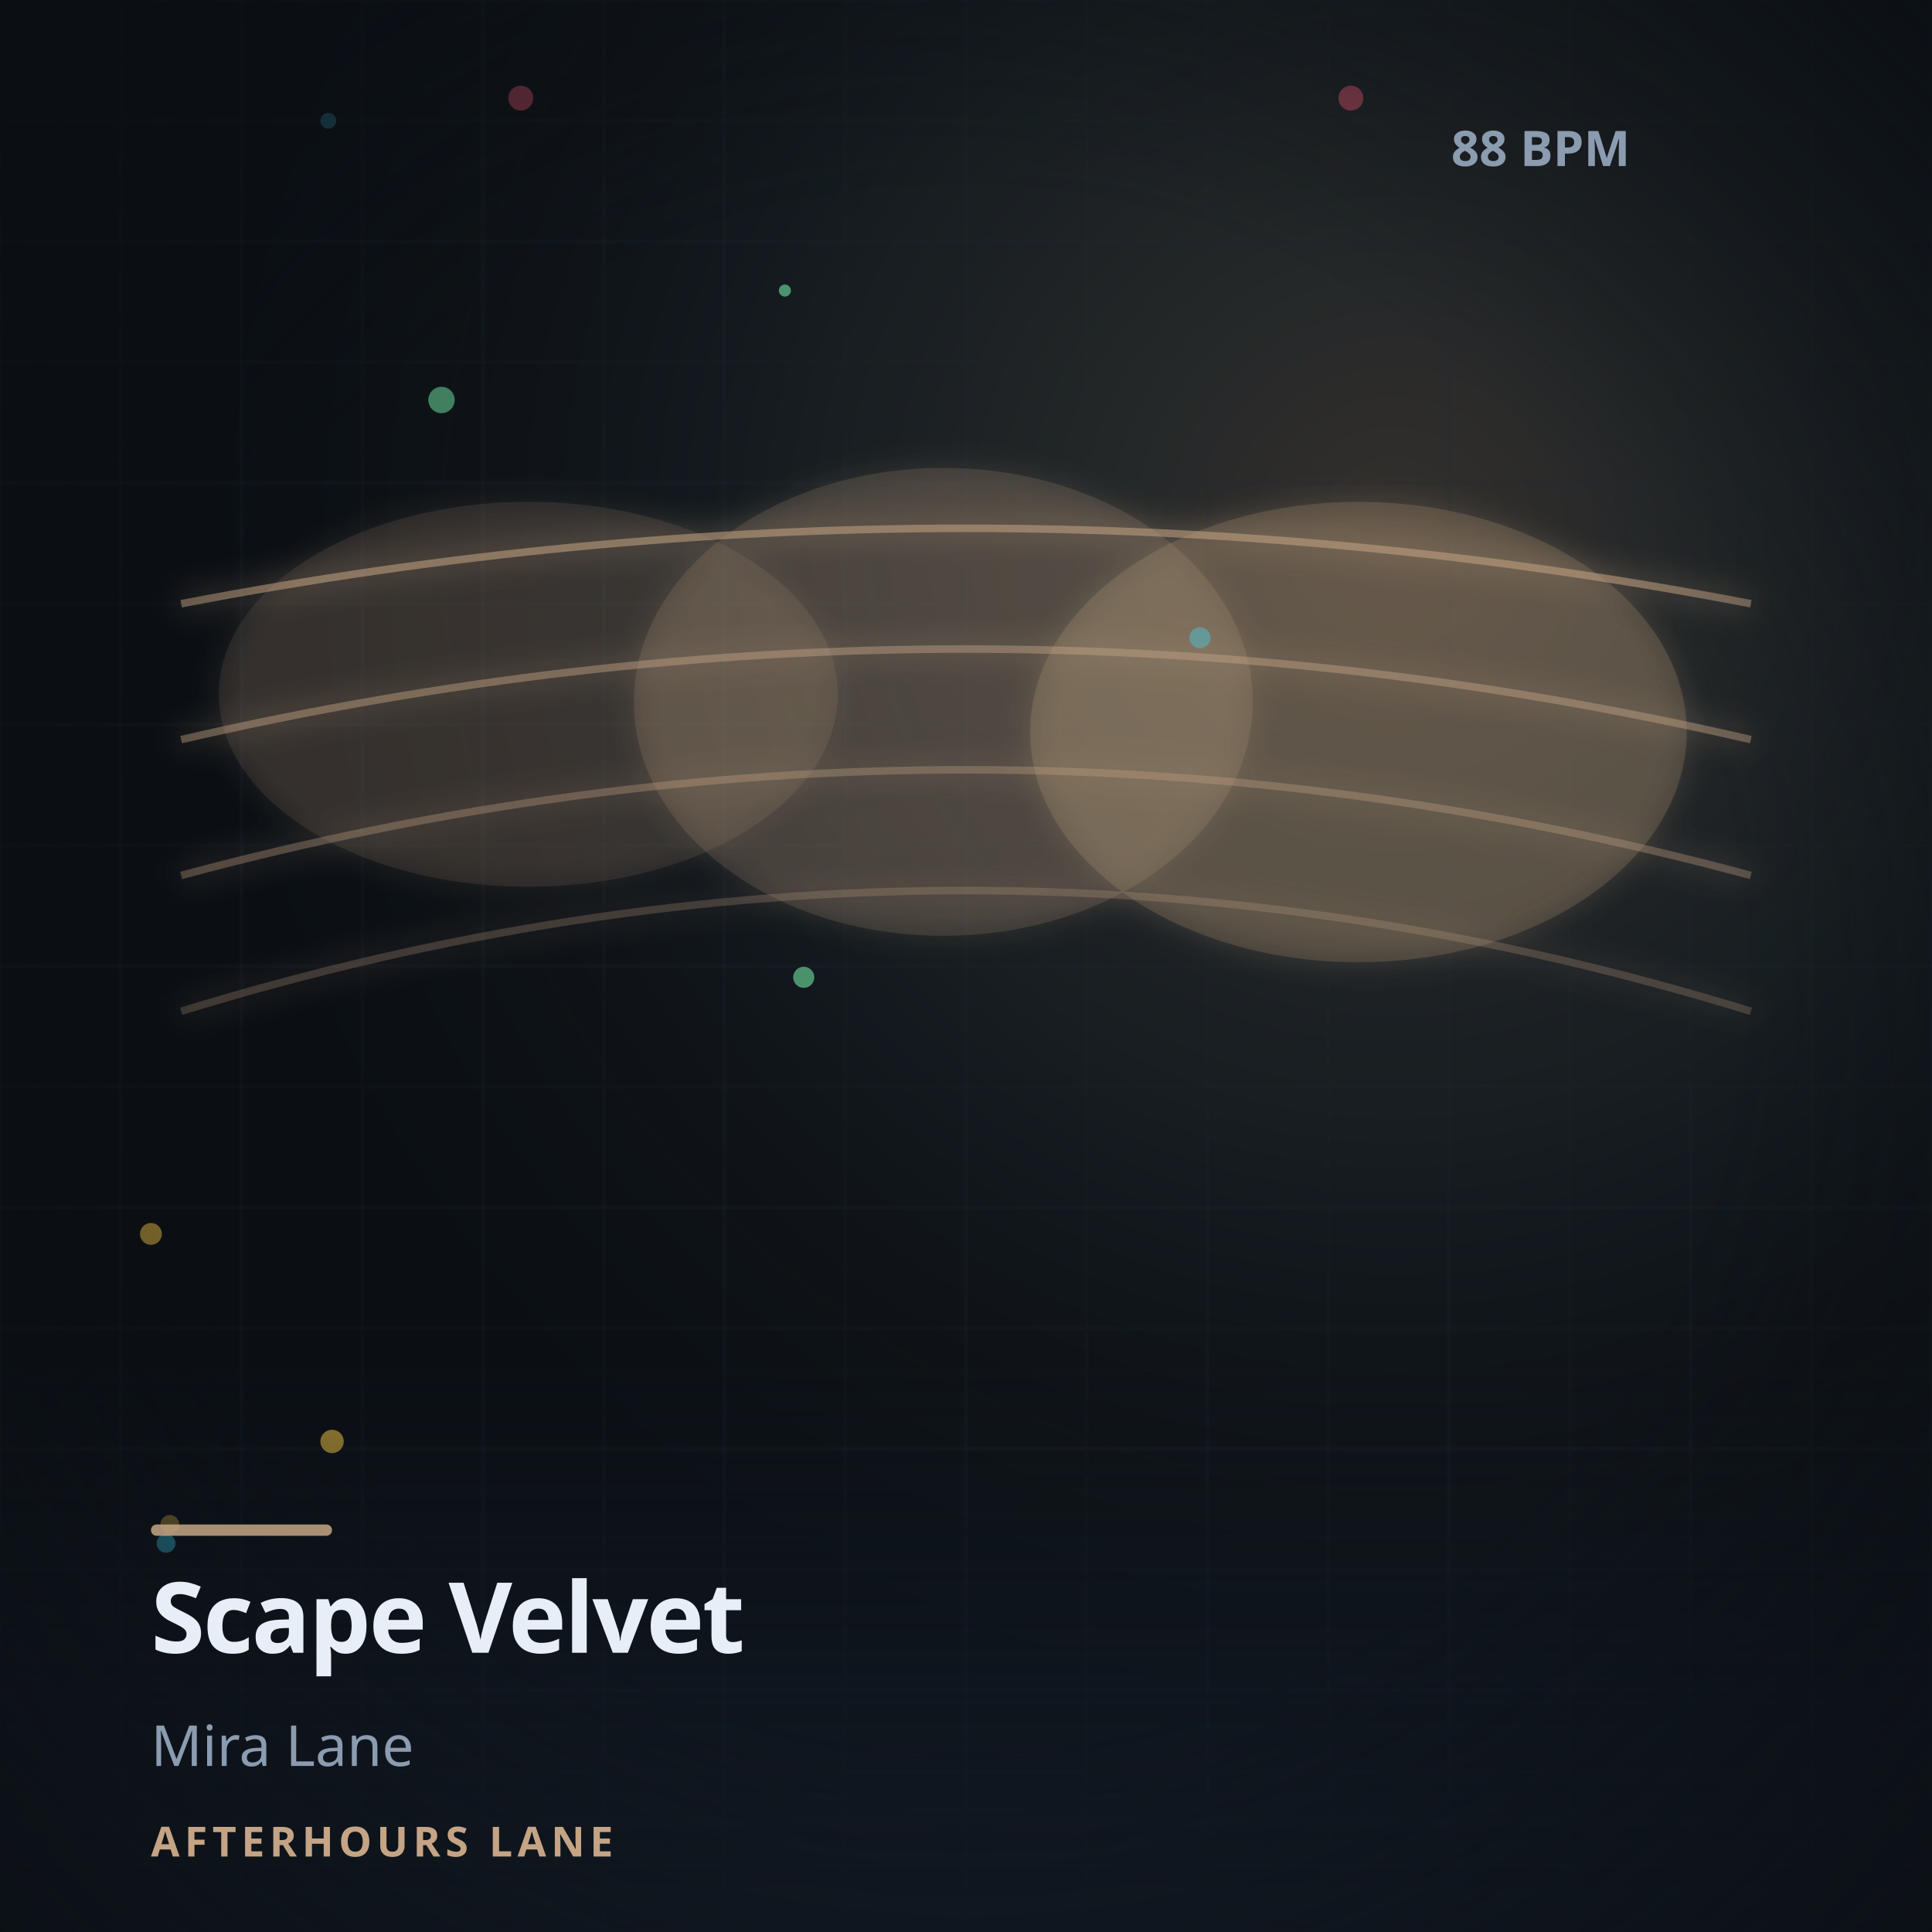
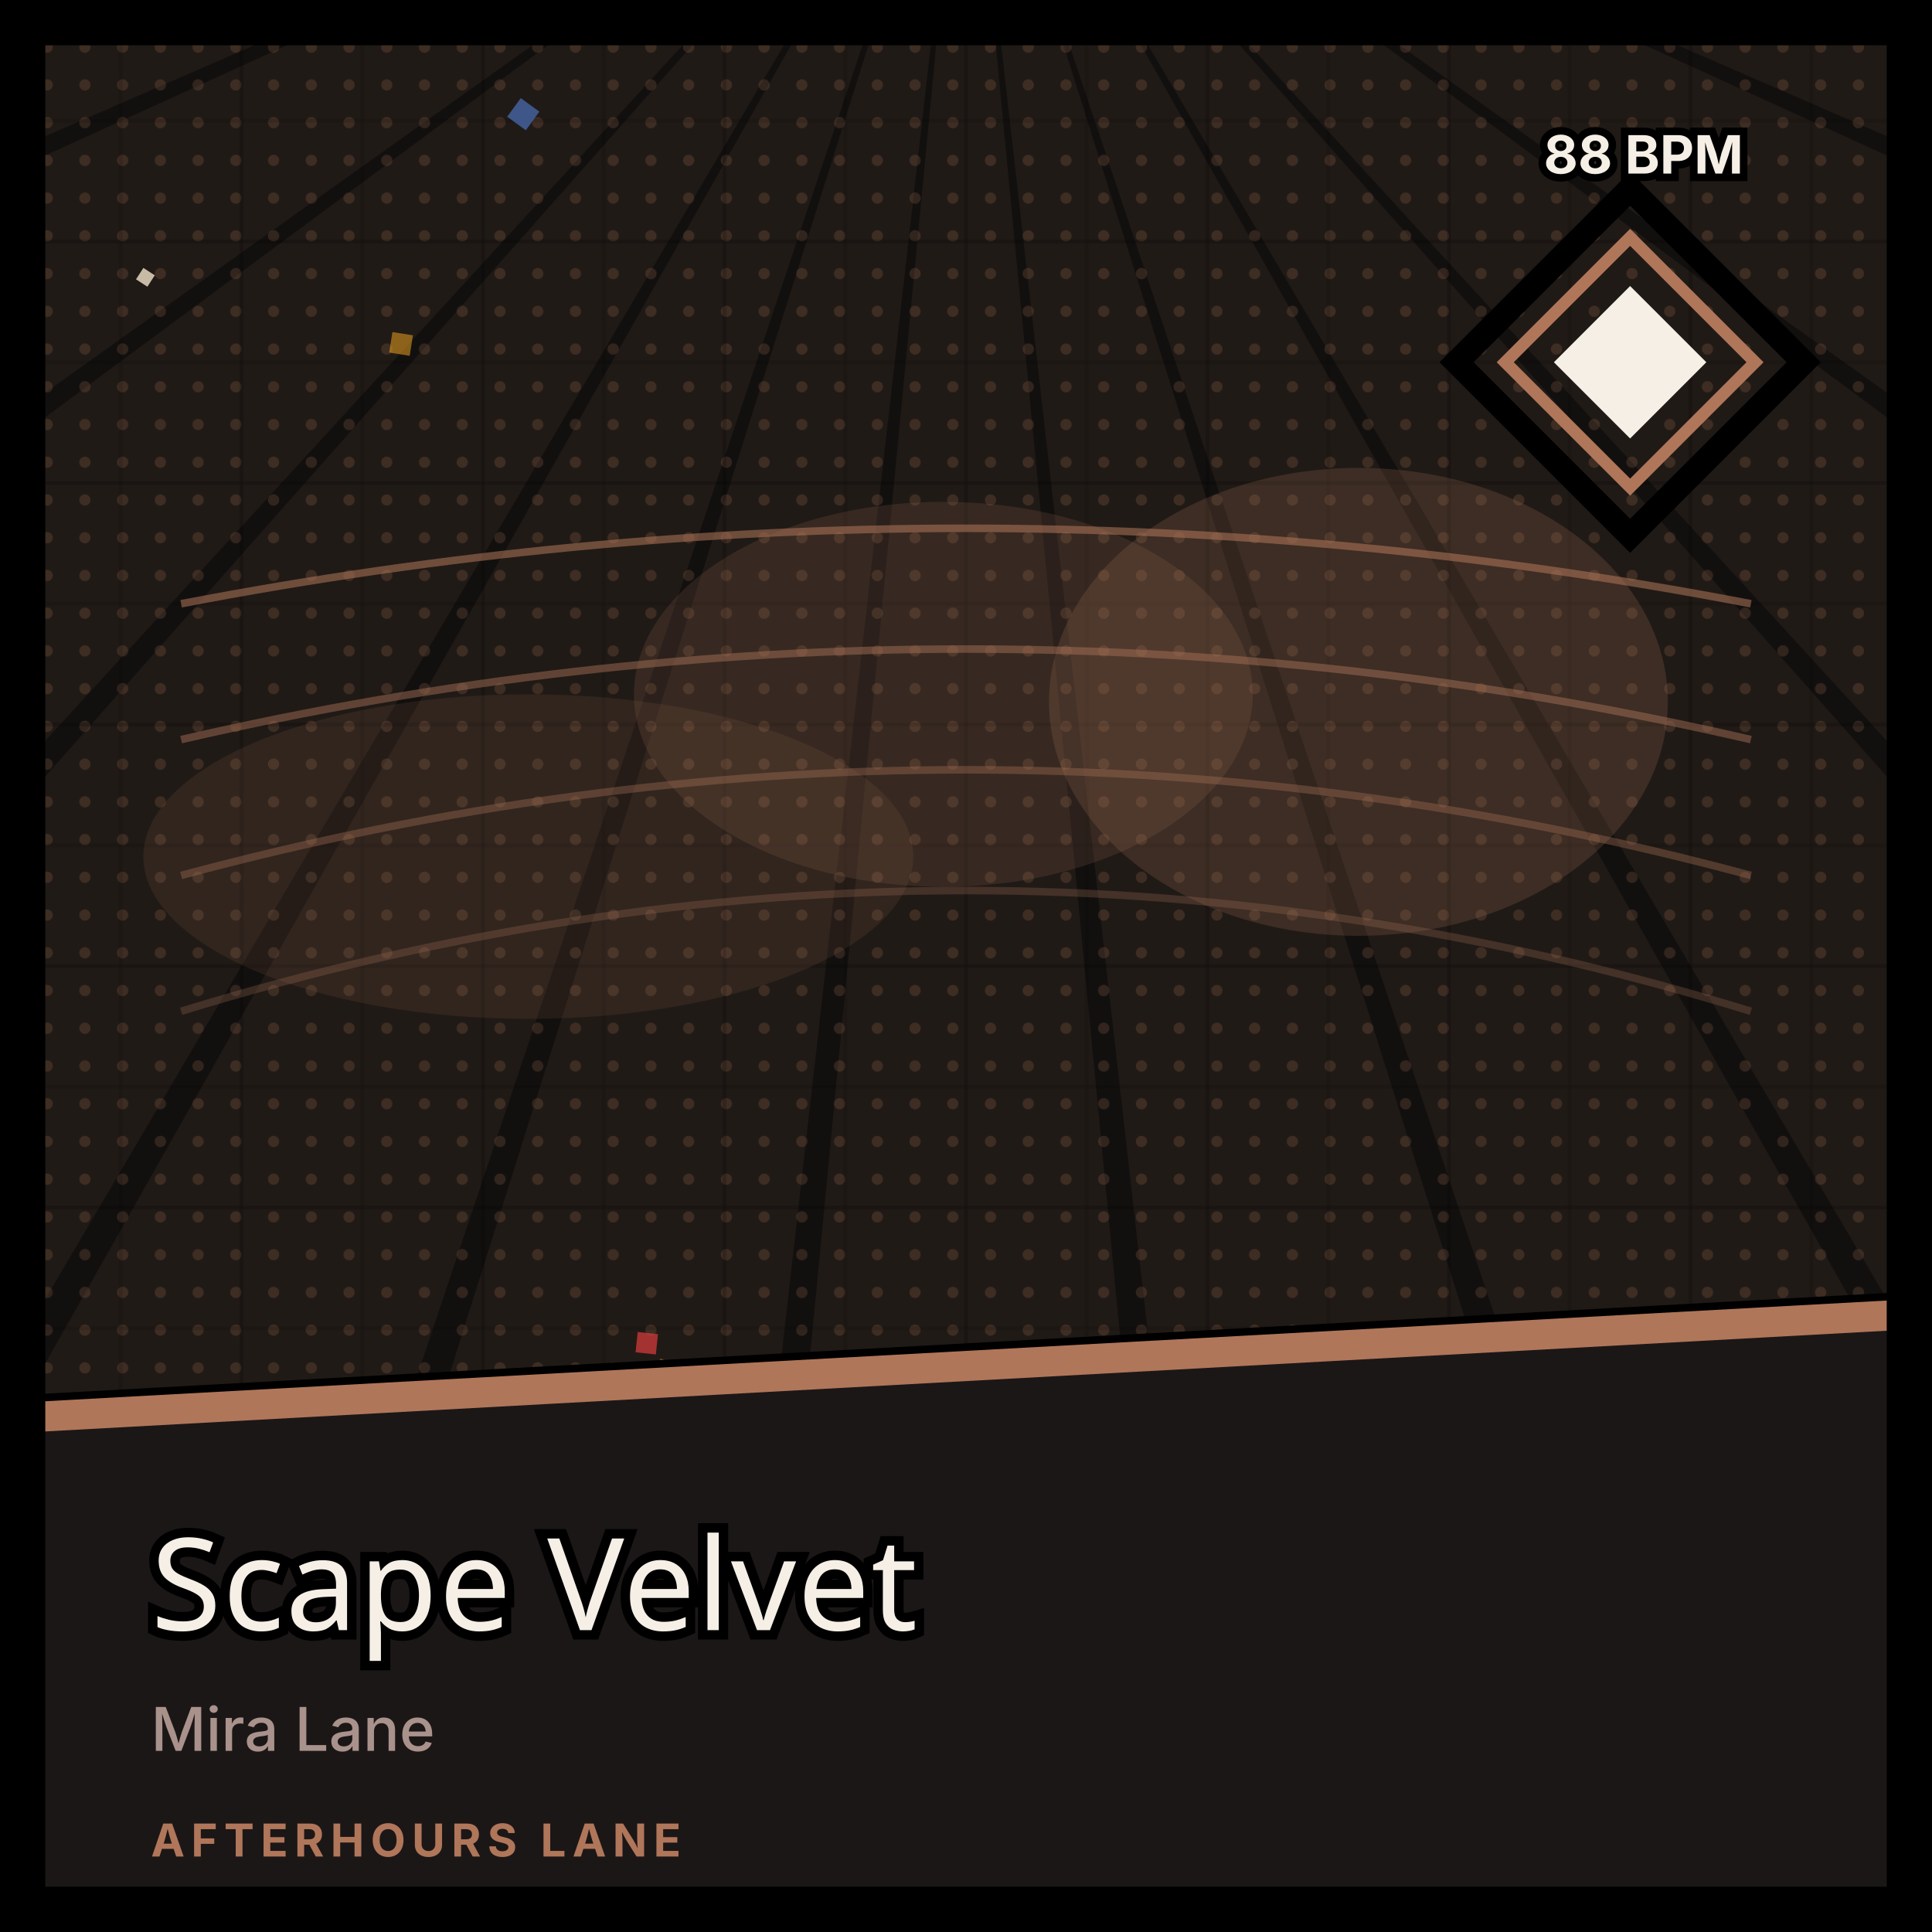
<svg xmlns="http://www.w3.org/2000/svg" width="512" height="512" viewBox="0 0 512 512">
  <defs>
-     <radialGradient id="bgGlow" cx="72%" cy="28%" r="65%">
-       <stop offset="0%" stop-color="#C4A484" stop-opacity="0.22" />
-       <stop offset="55%" stop-color="#94b7af" stop-opacity="0.06" />
-       <stop offset="100%" stop-color="#0B0F14" stop-opacity="0" />
-     </radialGradient>
-     <radialGradient id="vignette" cx="50%" cy="50%" r="72%">
-       <stop offset="55%" stop-color="#0B0F14" stop-opacity="0" />
-       <stop offset="100%" stop-color="#0B0F14" stop-opacity="0.92" />
-     </radialGradient>
-     <linearGradient id="titleFade" x1="0" y1="0" x2="0" y2="1">
-       <stop offset="0%" stop-color="#121A24" stop-opacity="0" />
-       <stop offset="100%" stop-color="#121A24" stop-opacity="0.94" />
-     </linearGradient>
-     <filter id="softGlow" x="-40%" y="-40%" width="180%" height="180%">
-       <feGaussianBlur stdDeviation="4" result="b" />
-       <feMerge>
-         <feMergeNode in="b" />
-         <feMergeNode in="SourceGraphic" />
-       </feMerge>
-     </filter>
+     <pattern id="halftone" width="10" height="10" patternUnits="userSpaceOnUse">
+       <circle cx="2.5" cy="2.5" r="1.5" fill="#B0765A" opacity="0.20" />
+     </pattern>
  </defs>
-   <rect width="512" height="512" fill="#0B0F14" />
-   <rect width="512" height="512" fill="url(#bgGlow)" />
+   <rect width="512" height="512" fill="#12100F" />
+   <rect width="512" height="512" fill="url(#halftone)" />
+   <g>
+     <polygon points="256.0,-70.0 1016.0,-63.4 1000.7,81.5" fill="#B0765A" opacity="0.09" />
+     <polygon points="256.0,-70.0 998.0,94.5 953.0,233.0" fill="#B0765A" opacity="0.09" />
+     <polygon points="256.0,-70.0 947.6,245.2 874.7,371.3" fill="#B0765A" opacity="0.09" />
+     <polygon points="256.0,-70.0 866.9,382.1 769.4,490.3" fill="#B0765A" opacity="0.09" />
+     <polygon points="256.0,-70.0 759.6,499.2 641.7,584.8" fill="#B0765A" opacity="0.09" />
+     <polygon points="256.0,-70.0 630.2,591.5 497.2,650.7" fill="#B0765A" opacity="0.09" />
+     <polygon points="256.0,-70.0 484.5,654.8 342.0,685.1" fill="#B0765A" opacity="0.09" />
+     <polygon points="256.0,-70.0 328.8,686.5 183.2,686.5" fill="#B0765A" opacity="0.09" />
+     <polygon points="256.0,-70.0 170.0,685.1 27.5,654.8" fill="#B0765A" opacity="0.09" />
+     <polygon points="256.0,-70.0 14.8,650.7 -118.2,591.5" fill="#B0765A" opacity="0.09" />
+     <polygon points="256.0,-70.0 -129.7,584.8 -247.6,499.2" fill="#B0765A" opacity="0.09" />
+     <polygon points="256.0,-70.0 -257.4,490.3 -354.9,382.1" fill="#B0765A" opacity="0.09" />
+     <polygon points="256.0,-70.0 -362.7,371.3 -435.6,245.2" fill="#B0765A" opacity="0.09" />
+     <polygon points="256.0,-70.0 -441.0,233.0 -486.0,94.5" fill="#B0765A" opacity="0.09" />
+     <polygon points="256.0,-70.0 -488.7,81.5 -504.0,-63.4" fill="#B0765A" opacity="0.09" />
+   </g>
  <g opacity="0.9">
-     <line x1="0" y1="0" x2="0" y2="512" stroke="#1E2A3A" stroke-opacity="0.20" stroke-width="1" />
-     <line x1="32" y1="0" x2="32" y2="512" stroke="#1E2A3A" stroke-opacity="0.12" stroke-width="1" />
-     <line x1="64" y1="0" x2="64" y2="512" stroke="#1E2A3A" stroke-opacity="0.20" stroke-width="1" />
-     <line x1="96" y1="0" x2="96" y2="512" stroke="#1E2A3A" stroke-opacity="0.12" stroke-width="1" />
-     <line x1="128" y1="0" x2="128" y2="512" stroke="#1E2A3A" stroke-opacity="0.20" stroke-width="1" />
-     <line x1="160" y1="0" x2="160" y2="512" stroke="#1E2A3A" stroke-opacity="0.12" stroke-width="1" />
-     <line x1="192" y1="0" x2="192" y2="512" stroke="#1E2A3A" stroke-opacity="0.20" stroke-width="1" />
-     <line x1="224" y1="0" x2="224" y2="512" stroke="#1E2A3A" stroke-opacity="0.12" stroke-width="1" />
-     <line x1="256" y1="0" x2="256" y2="512" stroke="#1E2A3A" stroke-opacity="0.20" stroke-width="1" />
-     <line x1="288" y1="0" x2="288" y2="512" stroke="#1E2A3A" stroke-opacity="0.12" stroke-width="1" />
-     <line x1="320" y1="0" x2="320" y2="512" stroke="#1E2A3A" stroke-opacity="0.20" stroke-width="1" />
-     <line x1="352" y1="0" x2="352" y2="512" stroke="#1E2A3A" stroke-opacity="0.12" stroke-width="1" />
-     <line x1="384" y1="0" x2="384" y2="512" stroke="#1E2A3A" stroke-opacity="0.20" stroke-width="1" />
-     <line x1="416" y1="0" x2="416" y2="512" stroke="#1E2A3A" stroke-opacity="0.12" stroke-width="1" />
-     <line x1="448" y1="0" x2="448" y2="512" stroke="#1E2A3A" stroke-opacity="0.20" stroke-width="1" />
-     <line x1="480" y1="0" x2="480" y2="512" stroke="#1E2A3A" stroke-opacity="0.12" stroke-width="1" />
-     <line x1="512" y1="0" x2="512" y2="512" stroke="#1E2A3A" stroke-opacity="0.20" stroke-width="1" />
-     <line x1="0" y1="0" x2="512" y2="0" stroke="#1E2A3A" stroke-opacity="0.20" stroke-width="1" />
-     <line x1="0" y1="32" x2="512" y2="32" stroke="#1E2A3A" stroke-opacity="0.12" stroke-width="1" />
-     <line x1="0" y1="64" x2="512" y2="64" stroke="#1E2A3A" stroke-opacity="0.20" stroke-width="1" />
-     <line x1="0" y1="96" x2="512" y2="96" stroke="#1E2A3A" stroke-opacity="0.12" stroke-width="1" />
-     <line x1="0" y1="128" x2="512" y2="128" stroke="#1E2A3A" stroke-opacity="0.20" stroke-width="1" />
-     <line x1="0" y1="160" x2="512" y2="160" stroke="#1E2A3A" stroke-opacity="0.12" stroke-width="1" />
-     <line x1="0" y1="192" x2="512" y2="192" stroke="#1E2A3A" stroke-opacity="0.20" stroke-width="1" />
-     <line x1="0" y1="224" x2="512" y2="224" stroke="#1E2A3A" stroke-opacity="0.12" stroke-width="1" />
-     <line x1="0" y1="256" x2="512" y2="256" stroke="#1E2A3A" stroke-opacity="0.20" stroke-width="1" />
-     <line x1="0" y1="288" x2="512" y2="288" stroke="#1E2A3A" stroke-opacity="0.12" stroke-width="1" />
-     <line x1="0" y1="320" x2="512" y2="320" stroke="#1E2A3A" stroke-opacity="0.20" stroke-width="1" />
-     <line x1="0" y1="352" x2="512" y2="352" stroke="#1E2A3A" stroke-opacity="0.12" stroke-width="1" />
-     <line x1="0" y1="384" x2="512" y2="384" stroke="#1E2A3A" stroke-opacity="0.20" stroke-width="1" />
-     <line x1="0" y1="416" x2="512" y2="416" stroke="#1E2A3A" stroke-opacity="0.12" stroke-width="1" />
-     <line x1="0" y1="448" x2="512" y2="448" stroke="#1E2A3A" stroke-opacity="0.20" stroke-width="1" />
-     <line x1="0" y1="480" x2="512" y2="480" stroke="#1E2A3A" stroke-opacity="0.12" stroke-width="1" />
-     <line x1="0" y1="512" x2="512" y2="512" stroke="#1E2A3A" stroke-opacity="0.20" stroke-width="1" />
-   </g>
-   <g filter="url(#softGlow)">
-     <ellipse cx="140" cy="184" rx="82" ry="51" fill="#C4A484" opacity="0.12" />
-     <ellipse cx="250" cy="186" rx="82" ry="62" fill="#C4A484" opacity="0.16" />
-     <ellipse cx="360" cy="194" rx="87" ry="61" fill="#C4A484" opacity="0.20" />
-     <path d="M 48 160 Q 256 120 464 160" fill="none" stroke="#C4A484" stroke-width="2" opacity="0.55" />
-     <path d="M 48 196 Q 256 148 464 196" fill="none" stroke="#C4A484" stroke-width="2" opacity="0.45" />
-     <path d="M 48 232 Q 256 176 464 232" fill="none" stroke="#C4A484" stroke-width="2" opacity="0.35" />
-     <path d="M 48 268 Q 256 204 464 268" fill="none" stroke="#C4A484" stroke-width="2" opacity="0.25" />
+     <line x1="0" y1="0" x2="0" y2="512" stroke="#000000" stroke-opacity="0.20" stroke-width="1" />
+     <line x1="32" y1="0" x2="32" y2="512" stroke="#000000" stroke-opacity="0.12" stroke-width="1" />
+     <line x1="64" y1="0" x2="64" y2="512" stroke="#000000" stroke-opacity="0.20" stroke-width="1" />
+     <line x1="96" y1="0" x2="96" y2="512" stroke="#000000" stroke-opacity="0.12" stroke-width="1" />
+     <line x1="128" y1="0" x2="128" y2="512" stroke="#000000" stroke-opacity="0.20" stroke-width="1" />
+     <line x1="160" y1="0" x2="160" y2="512" stroke="#000000" stroke-opacity="0.12" stroke-width="1" />
+     <line x1="192" y1="0" x2="192" y2="512" stroke="#000000" stroke-opacity="0.20" stroke-width="1" />
+     <line x1="224" y1="0" x2="224" y2="512" stroke="#000000" stroke-opacity="0.12" stroke-width="1" />
+     <line x1="256" y1="0" x2="256" y2="512" stroke="#000000" stroke-opacity="0.20" stroke-width="1" />
+     <line x1="288" y1="0" x2="288" y2="512" stroke="#000000" stroke-opacity="0.12" stroke-width="1" />
+     <line x1="320" y1="0" x2="320" y2="512" stroke="#000000" stroke-opacity="0.20" stroke-width="1" />
+     <line x1="352" y1="0" x2="352" y2="512" stroke="#000000" stroke-opacity="0.12" stroke-width="1" />
+     <line x1="384" y1="0" x2="384" y2="512" stroke="#000000" stroke-opacity="0.20" stroke-width="1" />
+     <line x1="416" y1="0" x2="416" y2="512" stroke="#000000" stroke-opacity="0.12" stroke-width="1" />
+     <line x1="448" y1="0" x2="448" y2="512" stroke="#000000" stroke-opacity="0.20" stroke-width="1" />
+     <line x1="480" y1="0" x2="480" y2="512" stroke="#000000" stroke-opacity="0.12" stroke-width="1" />
+     <line x1="512" y1="0" x2="512" y2="512" stroke="#000000" stroke-opacity="0.20" stroke-width="1" />
+     <line x1="0" y1="0" x2="512" y2="0" stroke="#000000" stroke-opacity="0.20" stroke-width="1" />
+     <line x1="0" y1="32" x2="512" y2="32" stroke="#000000" stroke-opacity="0.12" stroke-width="1" />
+     <line x1="0" y1="64" x2="512" y2="64" stroke="#000000" stroke-opacity="0.20" stroke-width="1" />
+     <line x1="0" y1="96" x2="512" y2="96" stroke="#000000" stroke-opacity="0.12" stroke-width="1" />
+     <line x1="0" y1="128" x2="512" y2="128" stroke="#000000" stroke-opacity="0.20" stroke-width="1" />
+     <line x1="0" y1="160" x2="512" y2="160" stroke="#000000" stroke-opacity="0.12" stroke-width="1" />
+     <line x1="0" y1="192" x2="512" y2="192" stroke="#000000" stroke-opacity="0.20" stroke-width="1" />
+     <line x1="0" y1="224" x2="512" y2="224" stroke="#000000" stroke-opacity="0.12" stroke-width="1" />
+     <line x1="0" y1="256" x2="512" y2="256" stroke="#000000" stroke-opacity="0.20" stroke-width="1" />
+     <line x1="0" y1="288" x2="512" y2="288" stroke="#000000" stroke-opacity="0.12" stroke-width="1" />
+     <line x1="0" y1="320" x2="512" y2="320" stroke="#000000" stroke-opacity="0.20" stroke-width="1" />
+     <line x1="0" y1="352" x2="512" y2="352" stroke="#000000" stroke-opacity="0.12" stroke-width="1" />
+     <line x1="0" y1="384" x2="512" y2="384" stroke="#000000" stroke-opacity="0.20" stroke-width="1" />
+     <line x1="0" y1="416" x2="512" y2="416" stroke="#000000" stroke-opacity="0.12" stroke-width="1" />
+     <line x1="0" y1="448" x2="512" y2="448" stroke="#000000" stroke-opacity="0.20" stroke-width="1" />
+     <line x1="0" y1="480" x2="512" y2="480" stroke="#000000" stroke-opacity="0.12" stroke-width="1" />
+     <line x1="0" y1="512" x2="512" y2="512" stroke="#000000" stroke-opacity="0.20" stroke-width="1" />
  </g>
  <g>
-     <circle cx="87.0" cy="32.0" r="2.1" fill="#3DDCFF" opacity="0.26" />
-     <circle cx="117.0" cy="106.0" r="3.5" fill="#7CFFB2" opacity="0.46" />
-     <circle cx="88.0" cy="382.0" r="3.1" fill="#F5C542" opacity="0.59" />
-     <circle cx="138.0" cy="26.0" r="3.3" fill="#FF5C7A" opacity="0.40" />
-     <circle cx="318.0" cy="169.0" r="2.8" fill="#3DDCFF" opacity="0.37" />
-     <circle cx="208.0" cy="77.0" r="1.6" fill="#7CFFB2" opacity="0.53" />
-     <circle cx="45.0" cy="404.0" r="2.5" fill="#F5C542" opacity="0.51" />
-     <circle cx="358.0" cy="26.0" r="3.3" fill="#FF5C7A" opacity="0.47" />
-     <circle cx="44.0" cy="409.0" r="2.5" fill="#3DDCFF" opacity="0.59" />
-     <circle cx="213.0" cy="259.0" r="2.8" fill="#7CFFB2" opacity="0.53" />
-     <circle cx="40.0" cy="327.0" r="2.9" fill="#F5C542" opacity="0.51" />
+     <ellipse cx="140" cy="227" rx="102" ry="43" fill="#B0765A" opacity="0.12" />
+     <ellipse cx="250" cy="184" rx="82" ry="51" fill="#B0765A" opacity="0.16" />
+     <ellipse cx="360" cy="186" rx="82" ry="62" fill="#B0765A" opacity="0.20" />
+     <path d="M 48 160 Q 256 120 464 160" fill="none" stroke="#B0765A" stroke-width="2" opacity="0.55" />
+     <path d="M 48 196 Q 256 148 464 196" fill="none" stroke="#B0765A" stroke-width="2" opacity="0.45" />
+     <path d="M 48 232 Q 256 176 464 232" fill="none" stroke="#B0765A" stroke-width="2" opacity="0.35" />
+     <path d="M 48 268 Q 256 204 464 268" fill="none" stroke="#B0765A" stroke-width="2" opacity="0.25" />
  </g>
-   <rect x="0" y="360" width="512" height="152" fill="url(#titleFade)" />
-   <rect width="512" height="512" fill="url(#vignette)" />
-   <text x="40" y="438" fill="#E8EEF7" font-family="Sora, IBM Plex Sans, system-ui, sans-serif" font-size="26" font-weight="700" letter-spacing="-0.02em">Scape Velvet</text>
-   <text x="40" y="468" fill="#8B9BB0" font-family="IBM Plex Sans, system-ui, sans-serif" font-size="15" font-weight="500">Mira Lane</text>
-   <text x="40" y="492" fill="#C4A484" font-family="IBM Plex Sans, system-ui, sans-serif" font-size="11" font-weight="600" letter-spacing="0.12em">AFTERHOURS LANE</text>
-   <text x="432" y="44" text-anchor="end" fill="#8B9BB0" font-family="IBM Plex Sans, system-ui, sans-serif" font-size="13" font-weight="600">88 BPM</text>
-   <rect x="40" y="404" width="48" height="3" fill="#C4A484" opacity="0.85" rx="1.5" />
+   <g>
+     <rect x="163.0" y="368.0" width="5.4" height="5.4" fill="#E23D3D" opacity="0.36" transform="rotate(41 163.0 368.0)" />
+     <rect x="38.0" y="71.0" width="3.6" height="3.6" fill="#F2E4C9" opacity="0.80" transform="rotate(33 38.0 71.0)" />
+     <rect x="104.0" y="88.0" width="5.5" height="5.5" fill="#FFB020" opacity="0.49" transform="rotate(9 104.0 88.0)" />
+     <rect x="138.0" y="26.0" width="6.1" height="6.1" fill="#5B8DEF" opacity="0.52" transform="rotate(36 138.0 26.0)" />
+     <rect x="169.0" y="353.0" width="5.4" height="5.4" fill="#E23D3D" opacity="0.68" transform="rotate(6 169.0 353.0)" />
+     <rect x="37.0" y="376.0" width="5.5" height="5.5" fill="#F2E4C9" opacity="0.37" transform="rotate(31 37.0 376.0)" />
+     <rect x="175.0" y="360.0" width="6.1" height="6.1" fill="#FFB020" opacity="0.35" transform="rotate(20 175.0 360.0)" />
+   </g>
+   <g>
+     <polygon points="432.0,50.0 478.0,96.0 432.0,142.0 386.0,96.0" fill="none" stroke="#000000" stroke-width="6.4" />
+     <polygon points="432.0,62.9 465.1,96.0 432.0,129.1 398.9,96.0" fill="none" stroke="#B0765A" stroke-width="3.2" />
+     <polygon points="432.0,75.8 452.2,96.0 432.0,116.2 411.8,96.0" fill="#F5EFE6" />
+   </g>
+   <polygon points="0,372 512,344 512,512 0,512" fill="#1C1717" stroke="#000000" stroke-width="4" />
+   <polygon points="0,372 512,344 512,352 0,380" fill="#B0765A" />
+   <text x="40" y="432" fill="#F5EFE6" font-family="Anton, Impact, Haettenschweiler, 'Arial Narrow', sans-serif" font-size="34" letter-spacing="0.01em" paint-order="stroke" stroke="#000000" stroke-width="5">Scape Velvet</text>
+   <text x="40" y="464" fill="#A8928B" font-family="IBM Plex Sans, system-ui, -apple-system, sans-serif" font-size="16" font-weight="500">Mira Lane</text>
+   <text x="40" y="492" fill="#B0765A" font-family="IBM Plex Sans, system-ui, -apple-system, sans-serif" font-size="12" font-weight="700" letter-spacing="0.14em">AFTERHOURS LANE</text>
+   <text x="462" y="46" text-anchor="end" fill="#F5EFE6" font-family="IBM Plex Sans, system-ui, -apple-system, sans-serif" font-size="14" font-weight="700" paint-order="stroke" stroke="#000000" stroke-width="4">88 BPM</text>
+   <rect x="6" y="6" width="500" height="500" fill="none" stroke="#000000" stroke-width="12" />
</svg>
